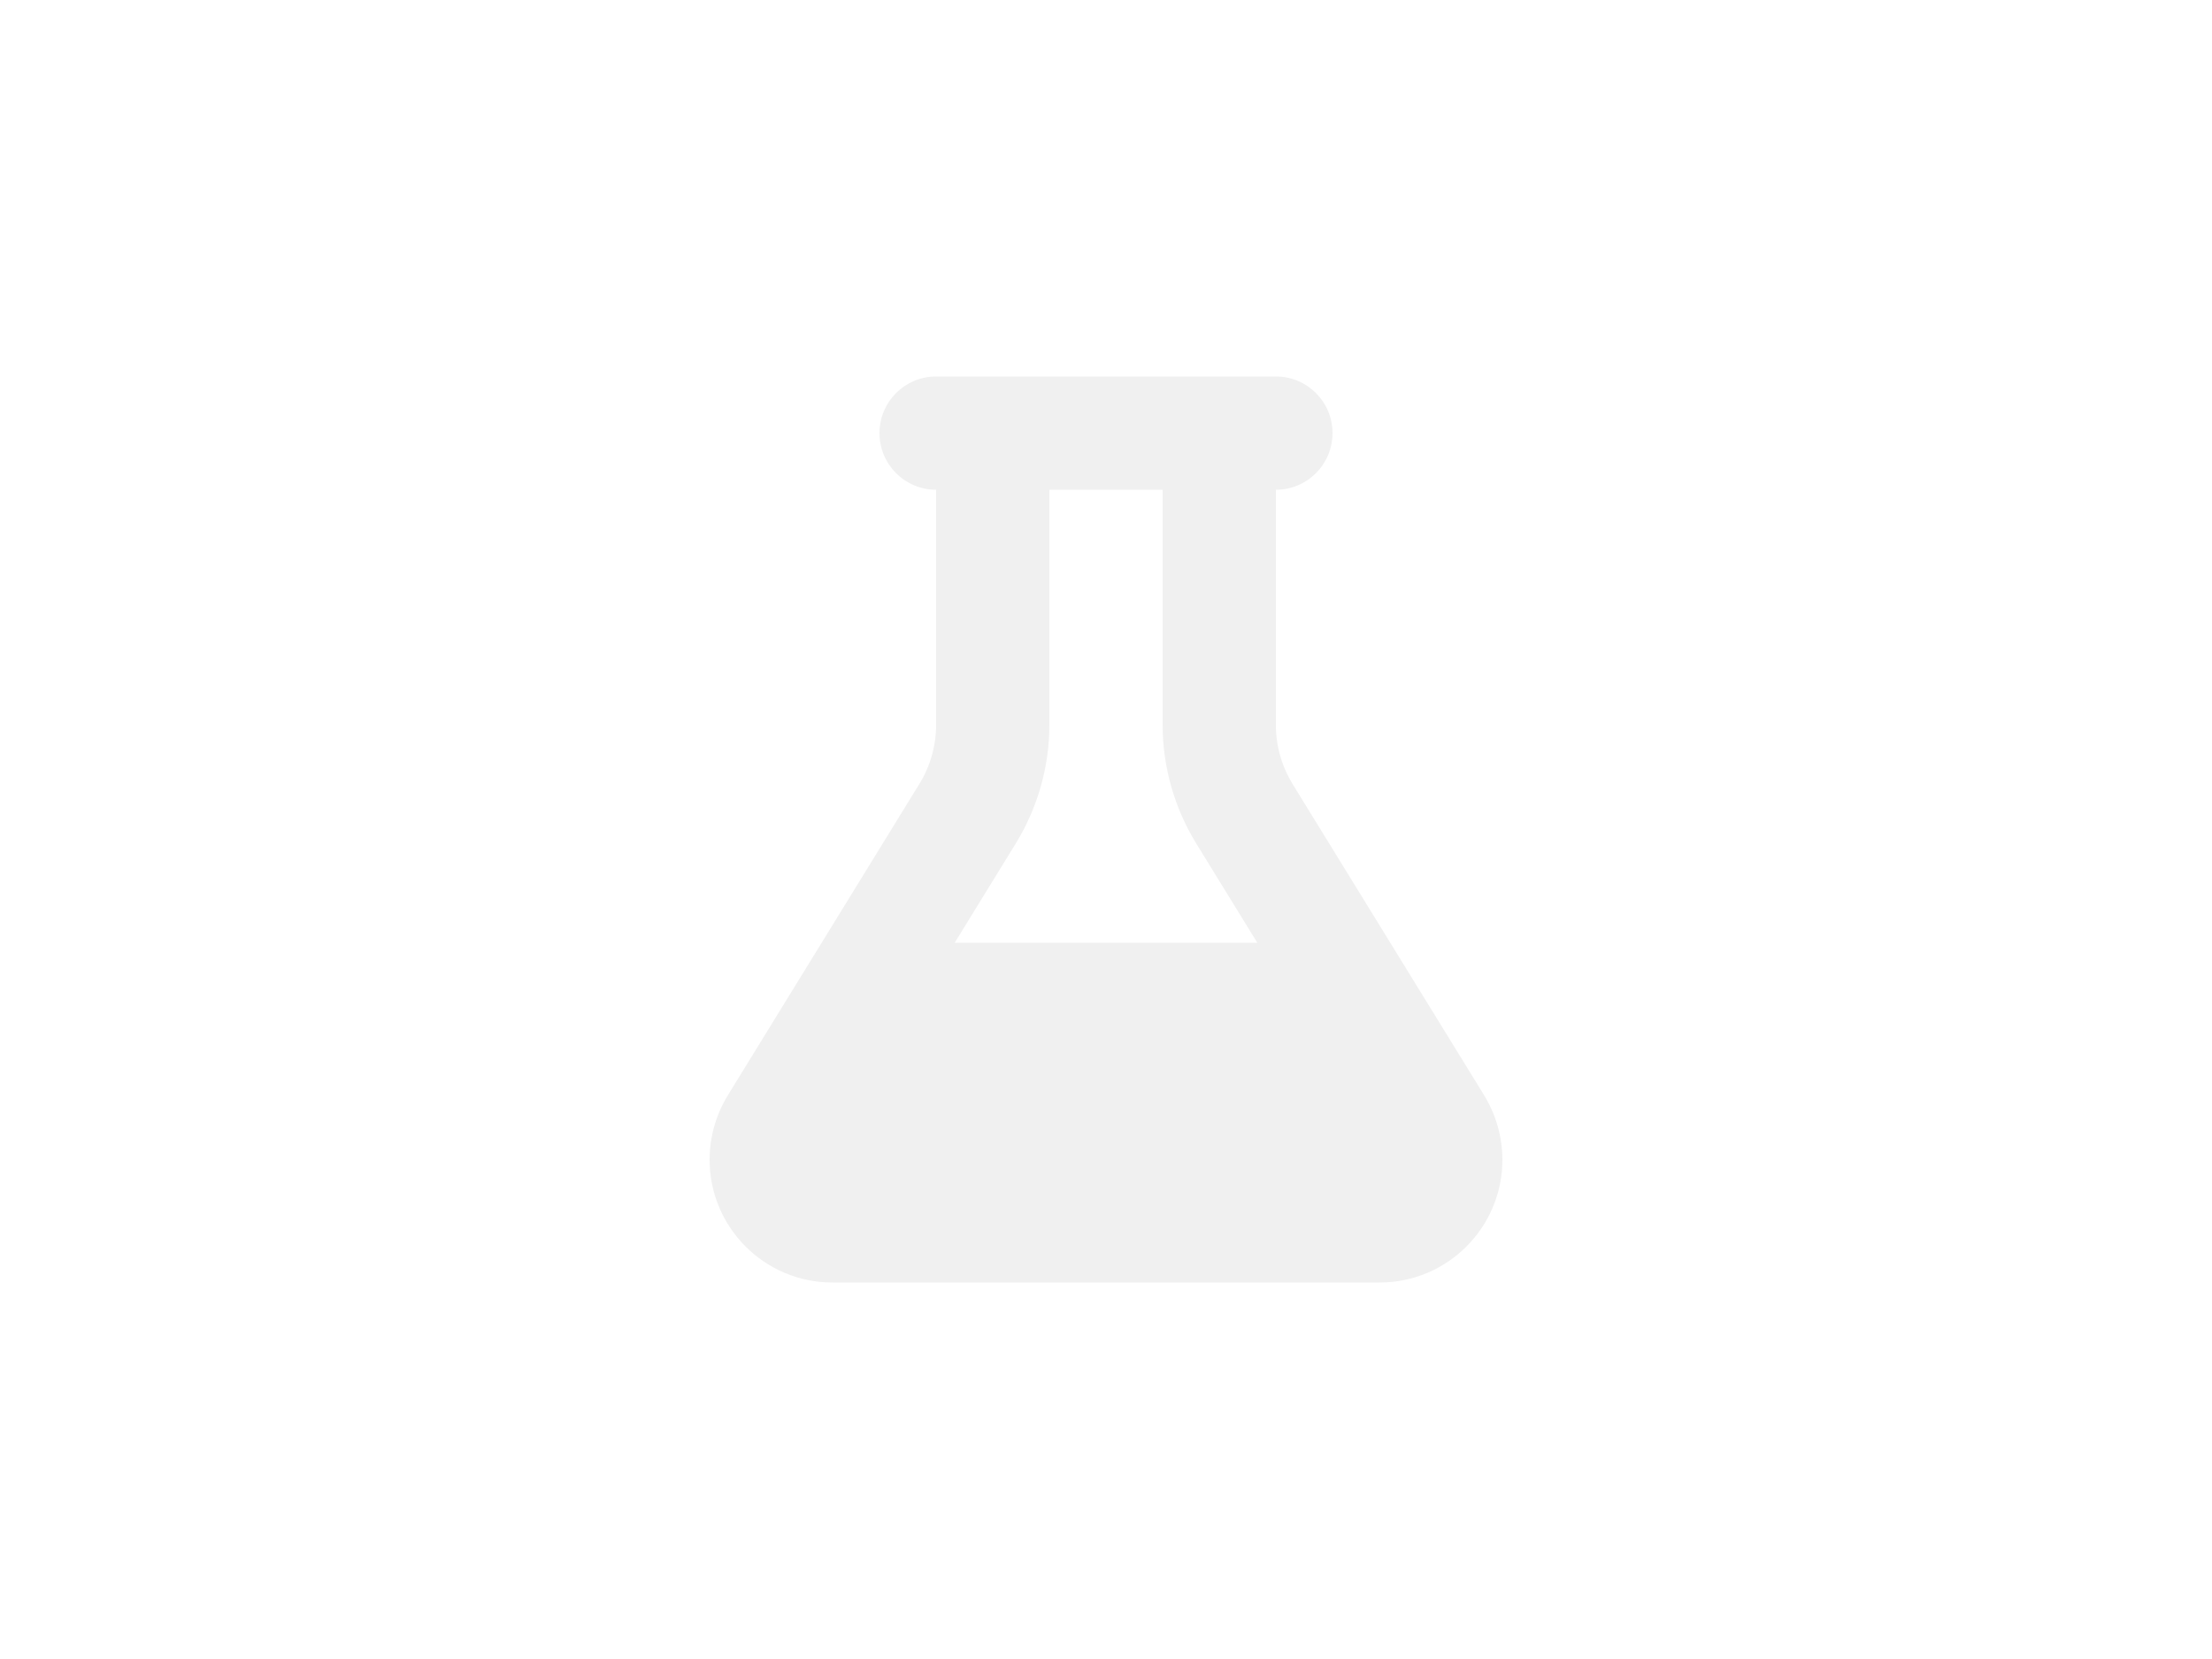
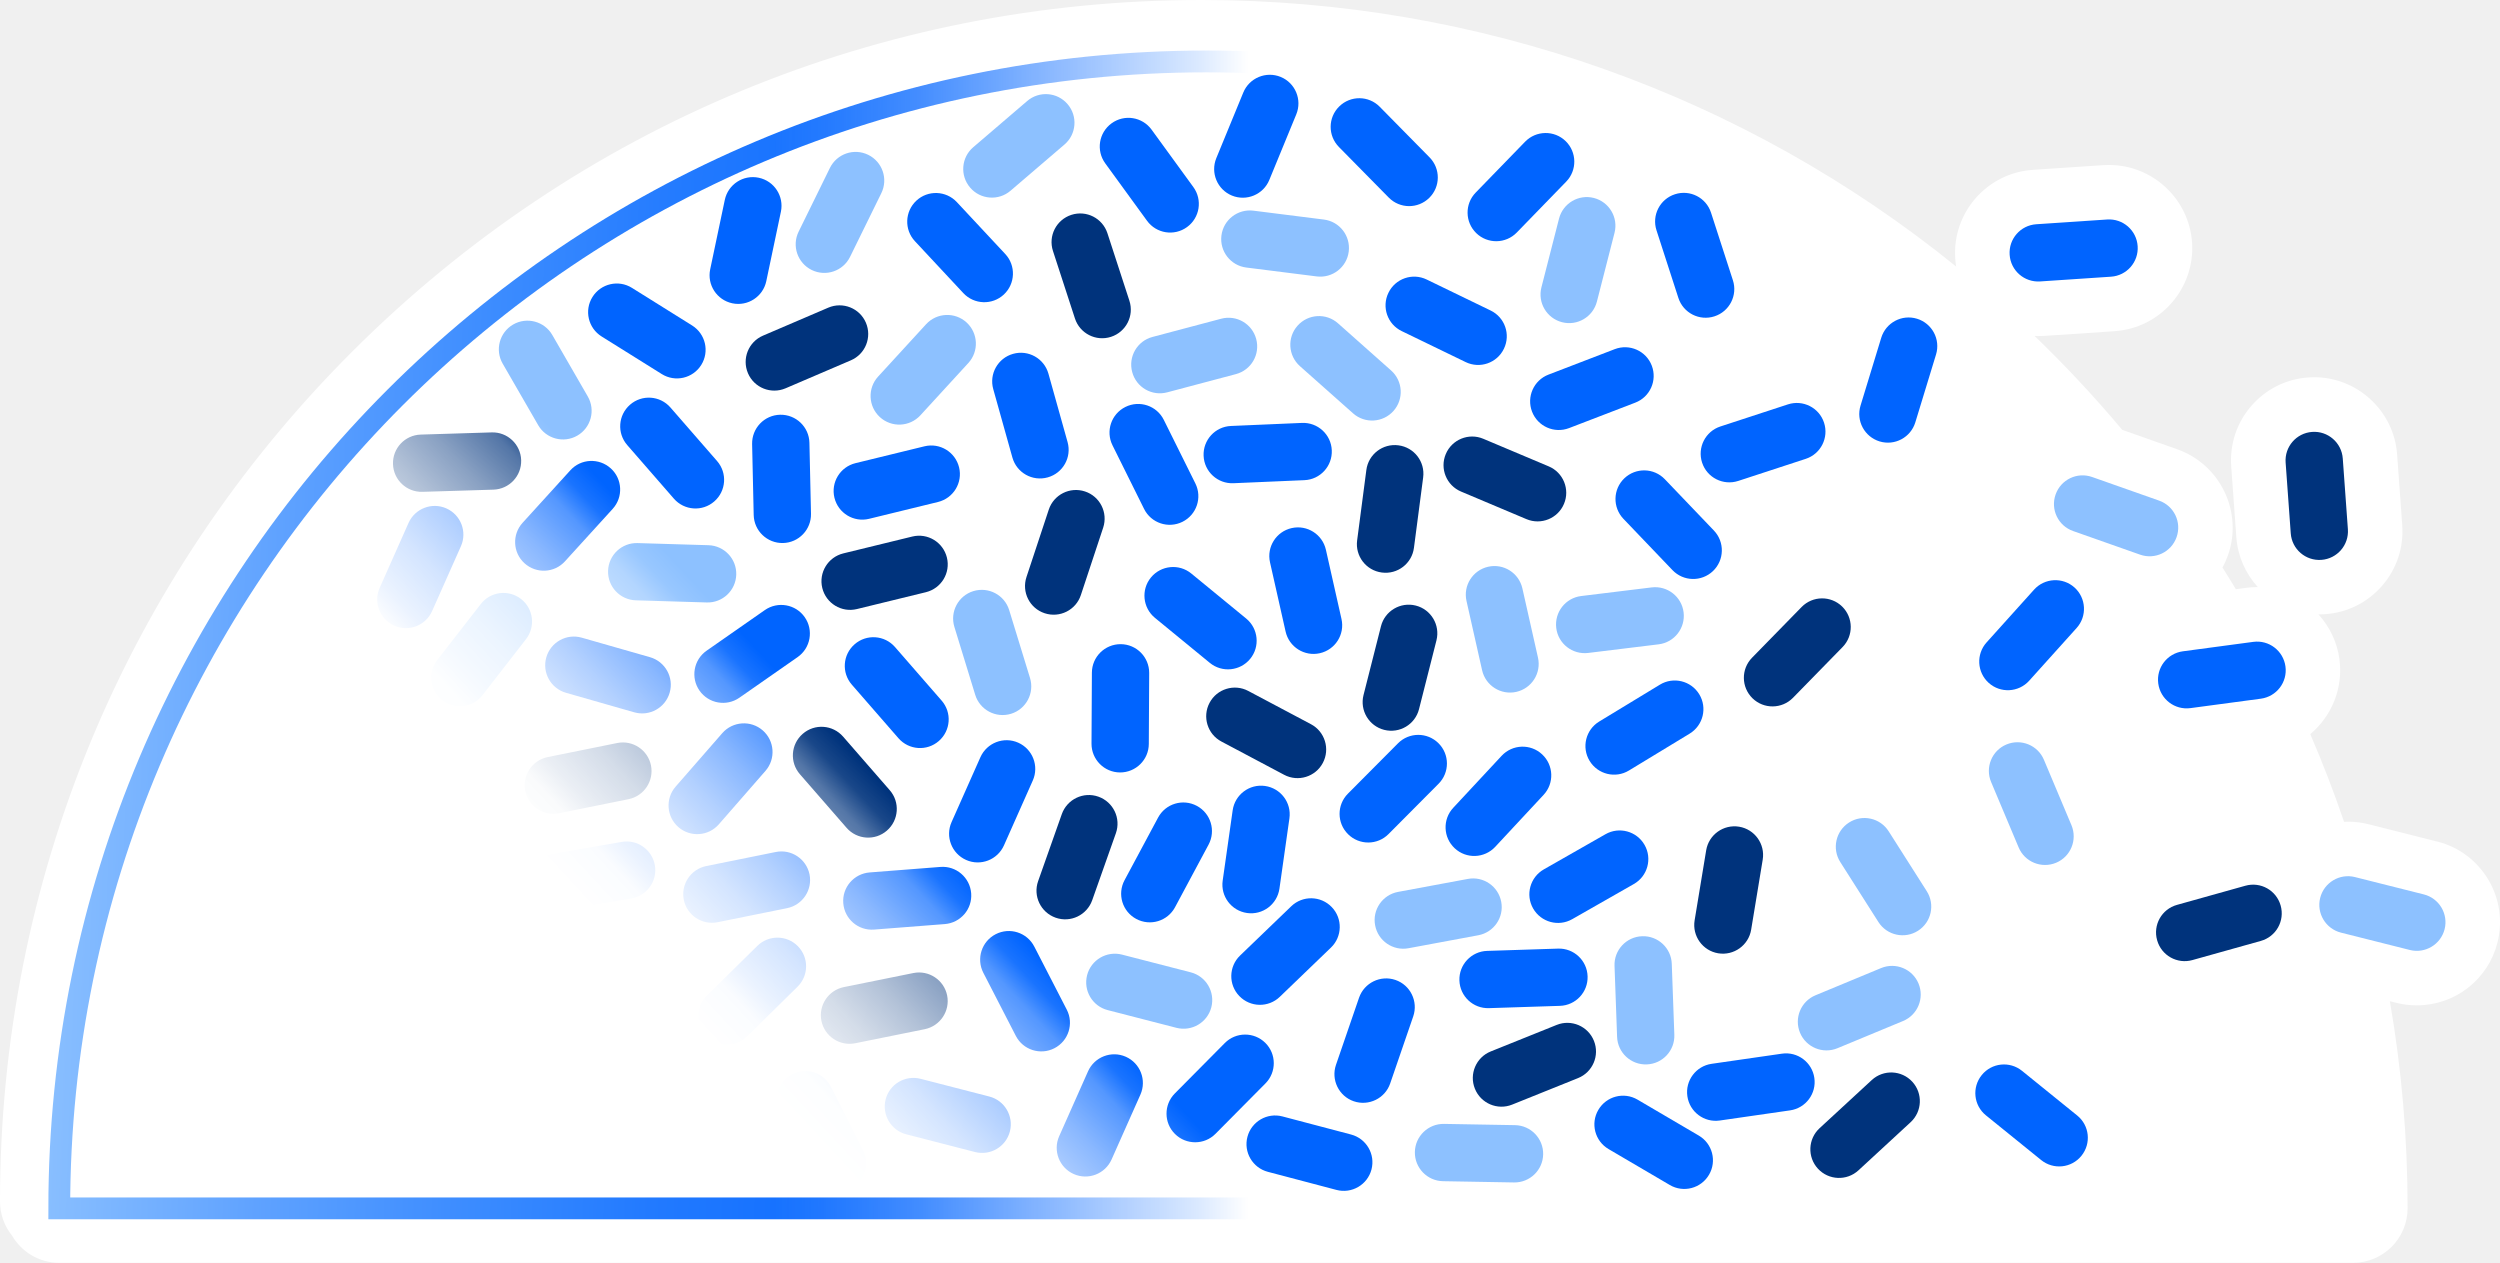
- <svg xmlns="http://www.w3.org/2000/svg" viewBox="0 0 1000 750">
-   <rect fill="white" x="0" y="0" width="1000" height="750" />
-   <path transform="translate(500, 375) scale(0.8) translate(-224, -256)" fill="#f0f0f0" d="M288 0H160 128C110.3 0 96 14.3 96 32s14.3 32 32 32V196.8c0 11.8-3.3 23.5-9.5 33.5L10.3 406.2C3.6 417.2 0 429.7 0 442.6C0 480.9 31.1 512 69.4 512H378.6c38.3 0 69.4-31.1 69.4-69.4c0-12.8-3.6-25.4-10.3-36.4L329.5 230.4c-6.2-10.1-9.5-21.7-9.5-33.5V64c17.7 0 32-14.3 32-32s-14.3-32-32-32H288zM192 196.8V64h64V196.8c0 23.7 6.6 46.9 19 67.1L309.5 320h-171L173 263.9c12.4-20.2 19-43.4 19-67.1z" />
+ <svg xmlns="http://www.w3.org/2000/svg" viewBox="0 0 458.54 231.63">
+   <defs>
+     <style>
+       .cls-1 {
+         mask: url(#mask);
+       }
+ 
+       .cls-2 {
+         fill: #0064ff;
+       }
+ 
+       .cls-3 {
+         fill: url(#linear-gradient-2);
+       }
+ 
+       .cls-4 {
+         fill: url(#linear-gradient);
+       }
+ 
+       .cls-5 {
+         fill: #00337c;
+       }
+ 
+       .cls-6 {
+         fill: none;
+         stroke: url(#linear-gradient-3);
+         stroke-miterlimit: 10;
+         stroke-width: 4px;
+       }
+ 
+       .cls-7 {
+         fill: #fff;
+       }
+ 
+       .cls-8 {
+         fill: #8dc1ff;
+       }
+     </style>
+     <linearGradient id="linear-gradient" x1="114.37" y1="272.39" x2="423.24" y2="-13.26" gradientUnits="userSpaceOnUse">
+       <stop offset=".16" stop-color="#fff" />
+       <stop offset=".18" stop-color="#fff" stop-opacity=".98" />
+       <stop offset=".19" stop-color="#fff" stop-opacity=".92" />
+       <stop offset=".21" stop-color="#fff" stop-opacity=".83" />
+       <stop offset=".23" stop-color="#fff" stop-opacity=".7" />
+       <stop offset=".25" stop-color="#fff" stop-opacity=".54" />
+       <stop offset=".27" stop-color="#fff" stop-opacity=".33" />
+       <stop offset=".28" stop-color="#fff" stop-opacity=".1" />
+       <stop offset=".29" stop-color="#fff" stop-opacity="0" />
+     </linearGradient>
+     <linearGradient id="linear-gradient-2" x1="348.43" y1="259.32" x2="648.14" y2="259.32" gradientTransform="translate(-419.19 -146.46)" gradientUnits="userSpaceOnUse">
+       <stop offset="0" stop-color="#fff" stop-opacity="0" />
+       <stop offset=".03" stop-color="#fff" stop-opacity=".14" />
+       <stop offset=".13" stop-color="#fff" stop-opacity=".5" />
+       <stop offset=".2" stop-color="#fff" stop-opacity=".77" />
+       <stop offset=".26" stop-color="#fff" stop-opacity=".94" />
+       <stop offset=".29" stop-color="#fff" />
+     </linearGradient>
+     <mask id="mask" x="-70.76" y="-1.5" width="504.35" height="228.71" maskUnits="userSpaceOnUse">
+       <rect class="cls-3" x="-70.76" y="-1.5" width="299.71" height="228.71" transform="translate(158.18 225.72) rotate(180)" />
+     </mask>
+     <linearGradient id="linear-gradient-3" x1="12.54" y1="112.8" x2="436.94" y2="127.62" gradientUnits="userSpaceOnUse">
+       <stop offset="0" stop-color="#8dc1ff" />
+       <stop offset="0" stop-color="#88beff" />
+       <stop offset=".09" stop-color="#5fa2ff" />
+       <stop offset=".18" stop-color="#3c8cff" />
+       <stop offset=".26" stop-color="#227aff" />
+       <stop offset=".35" stop-color="#0f6dff" />
+       <stop offset=".44" stop-color="#0366ff" />
+       <stop offset=".54" stop-color="#0064ff" />
+       <stop offset="1" stop-color="#00337c" />
+     </linearGradient>
+   </defs>
+   <g id="Layer_1_copy" data-name="Layer 1 copy">
+     <path class="cls-7" d="M447.01,154.36l-12.62-3.19c-1.22-.31-2.48-.46-3.74-.46-.24,0-.47.02-.71.03-1.85-5.43-3.91-10.79-6.2-16.09,3.88-3.25,6.07-8.36,5.35-13.74-.42-3.16-1.82-5.99-3.85-8.22.05,0,.1,0,.15,0,.37,0,.73-.01,1.1-.04,4.07-.29,7.77-2.15,10.44-5.23,2.67-3.08,3.97-7.02,3.68-11.08l-.94-12.99c-.57-7.94-7.25-14.16-15.21-14.16-.37,0-.74.01-1.1.04-4.07.29-7.77,2.15-10.44,5.23-2.67,3.08-3.97,7.02-3.68,11.08l.94,12.99c.25,3.52,1.71,6.69,3.94,9.15-.05,0-.1,0-.15,0-.68,0-1.36.05-2.03.14l-1.85.25c-.8-1.33-1.62-2.66-2.45-3.97.39-.71.73-1.46,1-2.24,2.8-7.93-1.38-16.66-9.31-19.46l-10.08-3.56c-5.08-6.06-10.46-11.81-16.08-17.23.22,0,.44.03.67.03h0c.34,0,.68-.01,1.03-.03l12.99-.87c8.39-.56,14.76-7.85,14.2-16.25-.54-7.98-7.22-14.23-15.22-14.23-.34,0-.68.01-1.03.03l-12.99.87c-8.39.57-14.76,7.85-14.2,16.25.03.5.09.99.17,1.48C319.96,17.44,271.4,0,220.37,0c-58.86,0-114.2,22.92-155.82,64.54C22.92,106.16,0,161.5,0,220.36c0,2.38.83,4.56,2.21,6.27,1.73,2.98,4.96,4.99,8.66,4.99h420.72c5.52,0,10-4.48,10-10,0-12.88-1.09-25.55-3.25-37.98l1.21.3c1.22.31,2.48.46,3.74.46h0c6.99,0,13.08-4.74,14.79-11.53,2.06-8.16-2.9-16.47-11.06-18.52Z" />
+   </g>
+   <g id="Layer_1" data-name="Layer 1">
+     <g>
+       <path class="cls-2" d="M257.1,60.73l11.72,5.68c2.61,1.27,5.76.18,7.02-2.44h0c1.27-2.61.18-5.76-2.44-7.02l-11.72-5.68c-2.61-1.27-5.76-.18-7.02,2.44h0c-1.27,2.61-.18,5.76,2.44,7.02Z" />
+       <path class="cls-2" d="M278.2,42.65l9.07-9.34c2.02-2.08,1.97-5.41-.11-7.43h0c-2.08-2.02-5.41-1.97-7.43.11l-9.07,9.34c-2.02,2.08-1.97,5.41.11,7.43h0c2.08,2.02,5.41,1.97,7.43-.11Z" />
+       <path class="cls-2" d="M219.25,88.67l-5.79-11.66c-1.29-2.6-4.44-3.66-7.04-2.37h0c-2.6,1.29-3.66,4.44-2.37,7.04l5.79,11.66c1.29,2.6,4.44,3.66,7.04,2.37h0c2.6-1.29,3.66-4.44,2.37-7.04Z" />
+       <path class="cls-2" d="M262.2,28.86l-9.14-9.28c-2.04-2.07-5.36-2.09-7.43-.05h0c-2.07,2.04-2.09,5.36-.05,7.43l9.14,9.28c2.04,2.07,5.36,2.09,7.43.05h0c2.07-2.04,2.09-5.36.05-7.43Z" />
+       <path class="cls-2" d="M148.75,94.23l-.29-13.02c-.06-2.9-2.47-5.2-5.37-5.14h0c-2.9.06-5.2,2.47-5.14,5.37l.29,13.02c.06,2.9,2.47,5.2,5.37,5.14h0c2.9-.06,5.2-2.47,5.14-5.37Z" />
+       <path class="cls-2" d="M159.4,95.16l12.65-3.09c2.82-.69,4.55-3.53,3.86-6.35h0c-.69-2.82-3.53-4.55-6.35-3.86l-12.65,3.09c-2.82.69-4.55,3.53-3.86,6.35h0c.69,2.82,3.53,4.55,6.35,3.86Z" />
+       <path class="cls-2" d="M195.81,81.08l-3.51-12.54c-.78-2.79-3.68-4.43-6.48-3.64h0c-2.79.78-4.43,3.68-3.64,6.48l3.51,12.54c.78,2.79,3.68,4.43,6.48,3.64h0c2.79-.78,4.43-3.68,3.64-6.48Z" />
+       <path class="cls-2" d="M218.88,34.31l-7.66-10.53c-1.71-2.35-4.99-2.87-7.34-1.16h0c-2.35,1.71-2.87,4.99-1.16,7.34l7.66,10.53c1.71,2.35,4.99,2.87,7.34,1.16h0c2.35-1.71,2.87-4.99,1.16-7.34Z" />
+       <path class="cls-2" d="M232.81,33.01l4.95-12.04c1.1-2.68-.18-5.76-2.86-6.86h0c-2.68-1.1-5.76.18-6.86,2.86l-4.95,12.04c-1.1,2.68.18,5.76,2.86,6.86h0c2.68,1.1,5.76-.18,6.86-2.86Z" />
+       <path class="cls-2" d="M184.38,46.59l-8.88-9.52c-1.98-2.12-5.31-2.24-7.43-.26h0c-2.12,1.98-2.24,5.31-.26,7.43l8.88,9.52c1.98,2.12,5.31,2.24,7.43.26h0c2.12-1.98,2.24-5.31.26-7.43Z" />
+       <path class="cls-2" d="M140.55,51.57l2.68-12.74c.6-2.84-1.22-5.63-4.06-6.23h0c-2.84-.6-5.63,1.22-6.23,4.06l-2.68,12.74c-.6,2.84,1.22,5.63,4.06,6.23h0c2.84.6,5.63-1.22,6.23-4.06Z" />
+       <path class="cls-2" d="M234.67,162.99l1.83-12.89c.41-2.87-1.59-5.53-4.47-5.94h0c-2.87-.41-5.53,1.59-5.94,4.47l-1.83,12.89c-.41,2.87,1.59,5.53,4.47,5.94h0c2.87.41,5.53-1.59,5.94-4.47Z" />
+       <path class="cls-2" d="M222.94,207.96l9.17-9.25c2.04-2.06,2.03-5.39-.03-7.43h0c-2.06-2.04-5.39-2.03-7.43.03l-9.17,9.25c-2.04,2.06-2.03,5.39.03,7.43h0c2.06,2.04,5.39,2.03,7.43-.03Z" />
+       <path class="cls-2" d="M172.71,128.5l-8.55-9.82c-1.91-2.19-5.22-2.42-7.41-.51h0c-2.19,1.91-2.42,5.22-.51,7.41l8.55,9.82c1.91,2.19,5.22,2.42,7.41.51h0c2.19-1.91,2.42-5.22.51-7.41Z" />
+       <path class="cls-2" d="M234.74,182.83l9.38-9.03c2.09-2.01,2.16-5.34.14-7.43h0c-2.01-2.09-5.34-2.16-7.43-.14l-9.38,9.03c-2.09,2.01-2.16,5.34-.14,7.43h0c2.01,2.09,5.34,2.16,7.43.14Z" />
+       <path class="cls-2" d="M254.68,152.98l9.18-9.23c2.05-2.06,2.04-5.39-.02-7.43h0c-2.06-2.05-5.39-2.04-7.43.02l-9.18,9.23c-2.05,2.06-2.04,5.39.02,7.43h0c2.06,2.05,5.39,2.04,7.43-.02Z" />
+       <path class="cls-2" d="M215.52,166.4l6.15-11.48c1.37-2.56.41-5.74-2.15-7.11h0c-2.56-1.37-5.74-.41-7.11,2.15l-6.15,11.48c-1.37,2.56-.41,5.74,2.15,7.11h0c2.56,1.37,5.74.41,7.11-2.15Z" />
+       <path class="cls-2" d="M210.71,136.45l.07-13.02c.01-2.9-2.33-5.27-5.23-5.28h0c-2.9-.01-5.27,2.33-5.28,5.23l-.07,13.02c-.01,2.9,2.33,5.27,5.23,5.28h0c2.9.01,5.27-2.33,5.28-5.23Z" />
+       <path class="cls-2" d="M246.05,113.53l-2.86-12.7c-.64-2.83-3.45-4.61-6.28-3.97h0c-2.83.64-4.61,3.45-3.97,6.28l2.86,12.7c.64,2.83,3.45,4.61,6.28,3.97h0c2.83-.64,4.61-3.45,3.97-6.28Z" />
+       <path class="cls-2" d="M317.84,51.4l-4.01-12.39c-.89-2.76-3.86-4.28-6.62-3.38h0c-2.76.89-4.28,3.86-3.38,6.62l4.01,12.39c.89,2.76,3.86,4.28,6.62,3.38h0c2.76-.89,4.28-3.86,3.38-6.62Z" />
+       <path class="cls-2" d="M287.79,78.52l12.15-4.67c2.71-1.04,4.06-4.08,3.02-6.79h0c-1.04-2.71-4.08-4.06-6.79-3.02l-12.15,4.67c-2.71,1.04-4.06,4.08-3.02,6.79h0c1.04,2.71,4.08,4.06,6.79,3.02Z" />
+       <path class="cls-2" d="M211.83,113.32l10.07,8.26c2.24,1.84,5.56,1.51,7.4-.73h0c1.84-2.24,1.51-5.56-.73-7.4l-10.07-8.26c-2.24-1.84-5.56-1.51-7.4.73h0c-1.84,2.24-1.51,5.56.73,7.4Z" />
+       <path class="cls-2" d="M226.24,88.63l13.01-.56c2.9-.12,5.15-2.58,5.02-5.48h0c-.12-2.9-2.58-5.15-5.48-5.02l-13.01.56c-2.9.12-5.15,2.58-5.02,5.48h0c.12,2.9,2.58,5.15,5.48,5.02Z" />
+       <path class="cls-2" d="M298.78,141.32l11.13-6.76c2.48-1.51,3.27-4.74,1.76-7.22h0c-1.51-2.48-4.74-3.27-7.22-1.76l-11.13,6.76c-2.48,1.51-3.27,4.74-1.76,7.22h0c1.51,2.48,4.74,3.27,7.22,1.76Z" />
+       <path class="cls-2" d="M297.76,95.16l9,9.41c2.01,2.1,5.33,2.17,7.43.17h0c2.1-2.01,2.17-5.33.17-7.43l-9-9.41c-2.01-2.1-5.33-2.17-7.43-.17h0c-2.1,2.01-2.17,5.33-.17,7.43Z" />
+       <path class="cls-2" d="M401.77,129.88l12.91-1.73c2.88-.39,4.9-3.03,4.51-5.91h0c-.39-2.88-3.03-4.9-5.91-4.51l-12.91,1.73c-2.88.39-4.9,3.03-4.51,5.91h0c.39,2.88,3.03,4.9,5.91,4.51Z" />
+       <path class="cls-2" d="M351.3,77.47l3.8-12.45c.85-2.78-.72-5.71-3.49-6.56h0c-2.78-.85-5.71.72-6.56,3.49l-3.8,12.45c-.85,2.78.72,5.71,3.49,6.56h0c2.78.85,5.71-.72,6.56-3.49Z" />
+       <path class="cls-2" d="M318.82,88.21l12.38-4.05c2.76-.9,4.26-3.87,3.36-6.63h0c-.9-2.76-3.87-4.26-6.63-3.36l-12.38,4.05c-2.76.9-4.26,3.87-3.36,6.63h0c.9,2.76,3.87,4.26,6.63,3.36Z" />
+       <path class="cls-2" d="M232.54,214.93l12.59,3.32c2.81.74,5.68-.94,6.42-3.74h0c.74-2.81-.94-5.68-3.74-6.42l-12.59-3.32c-2.81-.74-5.68.94-6.42,3.74h0c-.74,2.81.94,5.68,3.74,6.42Z" />
+       <path class="cls-2" d="M254.98,198.73l4.23-12.31c.94-2.74-.52-5.74-3.26-6.68h0c-2.74-.94-5.73.52-6.68,3.26l-4.23,12.31c-.94,2.74.52,5.74,3.26,6.68h0c2.74.94,5.74-.52,6.68-3.26Z" />
+       <path class="cls-2" d="M295.04,210.76l11.23,6.59c2.5,1.47,5.72.63,7.19-1.88h0c1.47-2.5.63-5.72-1.88-7.19l-11.23-6.59c-2.5-1.47-5.72-.63-7.19,1.88h0c-1.47,2.5-.63,5.72,1.88,7.19Z" />
+       <path class="cls-2" d="M273.1,184.91l13.01-.42c2.9-.09,5.18-2.52,5.08-5.42h0c-.09-2.9-2.52-5.18-5.42-5.08l-13.01.42c-2.9.09-5.18,2.52-5.08,5.42h0c.09,2.9,2.52,5.18,5.42,5.08Z" />
+       <path class="cls-2" d="M315.44,205.52l12.89-1.86c2.87-.41,4.87-3.08,4.45-5.95h0c-.41-2.87-3.08-4.87-5.95-4.45l-12.89,1.86c-2.87.41-4.87,3.08-4.45,5.95h0c.41,2.87,3.08,4.87,5.95,4.45Z" />
+       <path class="cls-2" d="M288.37,168.59l11.31-6.45c2.52-1.44,3.4-4.65,1.96-7.17h0c-1.44-2.52-4.65-3.4-7.17-1.96l-11.31,6.45c-2.52,1.44-3.4,4.65-1.96,7.17h0c1.44,2.52,4.65,3.4,7.17,1.96Z" />
+       <path class="cls-2" d="M274.25,155.32l8.87-9.53c1.98-2.12,1.86-5.45-.27-7.43h0c-2.12-1.98-5.45-1.86-7.43.27l-8.87,9.53c-1.98,2.12-1.86,5.45.27,7.43h0c2.12,1.98,5.45,1.86,7.43-.27Z" />
+       <path class="cls-2" d="M364.26,204.58l10.12,8.19c2.26,1.83,5.57,1.48,7.39-.78h0c1.83-2.26,1.48-5.57-.78-7.39l-10.12-8.19c-2.26-1.83-5.57-1.48-7.39.78h0c-1.83,2.26-1.48,5.57.78,7.39Z" />
+       <path class="cls-2" d="M126.95,59.7l-11.04-6.9c-2.46-1.54-5.7-.79-7.24,1.67h0c-1.54,2.46-.79,5.7,1.67,7.24l11.04,6.9c2.46,1.54,5.7.79,7.24-1.67h0c1.54-2.46.79-5.7-1.67-7.24Z" />
+       <path class="cls-2" d="M184.14,155.06l5.29-11.9c1.18-2.65-.02-5.76-2.67-6.94h0c-2.65-1.18-5.76.02-6.94,2.67l-5.29,11.9c-1.18,2.65.02,5.76,2.67,6.94h0c2.65,1.18,5.76-.02,6.94-2.67Z" />
+       <path class="cls-2" d="M203.88,212.67l5.29-11.9c1.18-2.65-.02-5.76-2.67-6.94h0c-2.65-1.18-5.76.02-6.94,2.67l-5.29,11.9c-1.18,2.65.02,5.76,2.67,6.94h0c2.65,1.18,5.76-.02,6.94-2.67Z" />
+       <path class="cls-2" d="M195.66,185.18l-5.96-11.57c-1.33-2.58-4.5-3.59-7.08-2.26h0c-2.58,1.33-3.59,4.5-2.26,7.08l5.96,11.57c1.33,2.58,4.5,3.59,7.08,2.26h0c2.58-1.33,3.59-4.5,2.26-7.08Z" />
+       <path class="cls-2" d="M172.48,159.01l-12.98,1.01c-2.89.23-5.06,2.75-4.83,5.65h0c.23,2.89,2.75,5.06,5.65,4.83l12.98-1.01c2.89-.23,5.06-2.75,4.83-5.65h0c-.23-2.89-2.75-5.06-5.65-4.83Z" />
+       <path class="cls-2" d="M135.62,127.97l10.68-7.45c2.38-1.66,2.96-4.94,1.3-7.32h0c-1.66-2.38-4.94-2.96-7.32-1.3l-10.68,7.45c-2.38,1.66-2.96,4.94-1.3,7.32h0c1.66,2.38,4.94,2.96,7.32,1.3Z" />
+       <path class="cls-2" d="M131.52,84.56l-8.55-9.82c-1.91-2.19-5.22-2.42-7.41-.51h0c-2.19,1.91-2.42,5.22-.51,7.41l8.55,9.82c1.91,2.19,5.22,2.42,7.41.51h0c2.19-1.91,2.42-5.22.51-7.41Z" />
+       <path class="cls-2" d="M181.45,201.12l-12.61-3.25c-2.81-.72-5.68.97-6.4,3.78h0c-.72,2.81.97,5.68,3.78,6.4l12.61,3.25c2.81.72,5.68-.97,6.4-3.78h0c.72-2.81-.97-5.68-3.78-6.4Z" />
+       <path class="cls-2" d="M132.48,134.47l-8.56,9.81c-1.91,2.19-1.68,5.51.5,7.42h0c2.19,1.91,5.51,1.68,7.42-.5l8.56-9.81c1.91-2.19,1.68-5.51-.5-7.42h0c-2.19-1.91-5.51-1.68-7.42.5Z" />
+       <path class="cls-2" d="M142.29,156.27l-12.76,2.58c-2.84.58-4.68,3.35-4.11,6.19h0c.58,2.84,3.35,4.68,6.19,4.11l12.76-2.58c2.84-.58,4.68-3.35,4.11-6.19h0c-.58-2.84-3.35-4.68-6.19-4.11Z" />
+       <path class="cls-2" d="M119.22,120.54l-12.52-3.58c-2.79-.8-5.7.82-6.5,3.61h0c-.8,2.79.82,5.7,3.61,6.5l12.52,3.58c2.79.8,5.7-.82,6.5-3.61h0c.8-2.79-.82-5.7-3.61-6.5Z" />
+       <path class="cls-2" d="M104.61,86.26l-8.76,9.63c-1.95,2.15-1.8,5.47.35,7.42h0c2.15,1.95,5.47,1.8,7.42-.35l8.76-9.63c1.95-2.15,1.8-5.47-.35-7.42h0c-2.15-1.95-5.47-1.8-7.42.35Z" />
+       <path class="cls-2" d="M138.91,173.49l-9.28,9.13c-2.07,2.04-2.1,5.36-.06,7.43h0c2.04,2.07,5.36,2.1,7.43.06l9.28-9.13c2.07-2.04,2.1-5.36.06-7.43h0c-2.04-2.07-5.36-2.1-7.43-.06Z" />
+       <path class="cls-2" d="M74.93,95.92l-5.29,11.9c-1.18,2.65.02,5.76,2.67,6.94h0c2.65,1.18,5.76-.02,6.94-2.67l5.29-11.9c1.18-2.65-.02-5.76-2.67-6.94h0c-2.65-1.18-5.76.02-6.94,2.67Z" />
+       <path class="cls-2" d="M114.03,154.42l-12.83,2.23c-2.86.5-4.78,3.22-4.28,6.08h0c.5,2.86,3.22,4.78,6.08,4.28l12.83-2.23c2.86-.5,4.78-3.22,4.28-6.08h0c-.5-2.86-3.22-4.78-6.08-4.28Z" />
+       <path class="cls-2" d="M374.2,51.62l12.99-.87c2.9-.19,5.09-2.7,4.89-5.6h0c-.19-2.9-2.7-5.09-5.6-4.89l-12.99.87c-2.9.19-5.09,2.7-4.89,5.6h0c.19,2.9,2.7,5.09,5.6,4.89Z" />
+       <path class="cls-2" d="M372.18,124.86l8.71-9.68c1.94-2.16,1.76-5.48-.39-7.42h0c-2.16-1.94-5.48-1.76-7.42.39l-8.71,9.68c-1.94,2.16-1.76,5.48.39,7.42h0c2.16,1.94,5.48,1.76,7.42-.39Z" />
+     </g>
+     <g>
+       <path class="cls-8" d="M214.09,71.96l12.59-3.34c2.81-.74,4.48-3.62,3.73-6.43h0c-.74-2.81-3.62-4.48-6.43-3.73l-12.59,3.34c-2.81.74-4.48,3.62-3.73,6.43h0c.74,2.81,3.62,4.48,6.43,3.73Z" />
+       <path class="cls-8" d="M228.59,49.07l12.92,1.63c2.88.36,5.51-1.68,5.87-4.56h0c.36-2.88-1.68-5.51-4.56-5.87l-12.92-1.63c-2.88-.36-5.51,1.68-5.87,4.56h0c-.36,2.88,1.68,5.51,4.56,5.87Z" />
+       <path class="cls-8" d="M168.81,76.18l8.8-9.6c1.96-2.14,1.82-5.46-.32-7.43h0c-2.14-1.96-5.46-1.82-7.43.32l-8.8,9.6c-1.96,2.14-1.82,5.46.32,7.43h0c2.14,1.96,5.46,1.82,7.43-.32Z" />
+       <path class="cls-8" d="M185.35,34.98l9.89-8.47c2.21-1.89,2.46-5.21.57-7.41h0c-1.89-2.21-5.21-2.46-7.41-.57l-9.89,8.47c-2.21,1.89-2.46,5.21-.57,7.41h0c1.89,2.21,5.21,2.46,7.41.57Z" />
+       <path class="cls-8" d="M282.09,120.62l-2.86-12.7c-.64-2.83-3.45-4.61-6.28-3.97h0c-2.83.64-4.61,3.45-3.97,6.28l2.86,12.7c.64,2.83,3.45,4.61,6.28,3.97h0c2.83-.64,4.61-3.45,3.97-6.28Z" />
+       <path class="cls-8" d="M429.37,171.06l12.63,3.18c2.81.71,5.67-1,6.38-3.81h0c.71-2.81-1-5.67-3.81-6.38l-12.63-3.18c-2.81-.71-5.67,1-6.38,3.81h0c-.71,2.81,1,5.67,3.81,6.38Z" />
+       <path class="cls-8" d="M365.2,143.43l5.05,12c1.12,2.68,4.21,3.93,6.88,2.81h0c2.68-1.12,3.93-4.21,2.81-6.88l-5.05-12c-1.12-2.68-4.21-3.93-6.88-2.81h0c-2.68,1.12-3.93,4.21-2.81,6.88Z" />
+       <path class="cls-8" d="M380.24,97.4l12.28,4.33c2.74.97,5.74-.47,6.7-3.21h0c.97-2.74-.47-5.74-3.21-6.7l-12.28-4.33c-2.74-.97-5.74.47-6.7,3.21h0c-.97,2.74.47,5.74,3.21,6.7Z" />
+       <path class="cls-8" d="M264.67,216.65l13.02.23c2.9.05,5.3-2.26,5.35-5.16h0c.05-2.9-2.26-5.3-5.16-5.35l-13.02-.23c-2.9-.05-5.3,2.26-5.35,5.16h0c-.05,2.9,2.26,5.3,5.16,5.35Z" />
+       <path class="cls-8" d="M258.35,173.92l12.8-2.38c2.85-.53,4.74-3.28,4.2-6.13h0c-.53-2.85-3.28-4.74-6.13-4.2l-12.8,2.38c-2.85.53-4.74,3.28-4.2,6.13h0c.53,2.85,3.28,4.74,6.13,4.2Z" />
+       <path class="cls-8" d="M337.02,192.26l12.03-4.99c2.68-1.11,3.95-4.19,2.84-6.87h0c-1.11-2.68-4.19-3.95-6.87-2.84l-12.03,4.99c-2.68,1.11-3.95,4.19-2.84,6.87h0c1.11,2.68,4.19,3.95,6.87,2.84Z" />
+       <path class="cls-8" d="M337.54,158.12l6.99,10.99c1.56,2.45,4.81,3.17,7.26,1.61h0c2.45-1.56,3.17-4.81,1.61-7.26l-6.99-10.99c-1.56-2.45-4.81-3.17-7.26-1.61h0c-2.45,1.56-3.17,4.81-1.61,7.26Z" />
+       <path class="cls-8" d="M291.3,119.76l12.92-1.58c2.88-.35,4.93-2.97,4.58-5.86h0c-.35-2.88-2.97-4.93-5.86-4.58l-12.92,1.58c-2.88.35-4.93,2.97-4.58,5.86h0c.35,2.88,2.97,4.93,5.86,4.58Z" />
+       <path class="cls-8" d="M218.4,178.34l-12.61-3.25c-2.81-.72-5.68.97-6.4,3.78h0c-.72,2.81.97,5.68,3.78,6.4l12.61,3.25c2.81.72,5.68-.97,6.4-3.78h0c.72-2.81-.97-5.68-3.78-6.4Z" />
+       <path class="cls-8" d="M129.95,100l-13.01-.39c-2.9-.09-5.32,2.19-5.41,5.09h0c-.09,2.9,2.19,5.32,5.09,5.41l13.01.39c2.9.09,5.32-2.19,5.41-5.09h0c.09-2.9-2.19-5.32-5.09-5.41Z" />
+       <path class="cls-8" d="M107.81,72.72l-6.51-11.28c-1.45-2.51-4.67-3.37-7.18-1.92h0c-2.51,1.45-3.37,4.67-1.92,7.18l6.51,11.28c1.45,2.51,4.67,3.37,7.18,1.92h0c2.51-1.45,3.37-4.67,1.92-7.18Z" />
+       <path class="cls-8" d="M292.9,55.31l3.23-12.61c.72-2.81-.98-5.67-3.79-6.39h0c-2.81-.72-5.67.98-6.39,3.79l-3.23,12.61c-.72,2.81.98,5.67,3.79,6.39h0c2.81.72,5.67-.98,6.39-3.79Z" />
+       <path class="cls-8" d="M255.15,67.95l-9.74-8.65c-2.17-1.93-5.49-1.73-7.42.44h0c-1.93,2.17-1.73,5.49.44,7.42l9.74,8.65c2.17,1.93,5.49,1.73,7.42-.44h0c1.93-2.17,1.73-5.49-.44-7.42Z" />
+       <path class="cls-8" d="M155.91,47.12l5.74-11.69c1.28-2.61.2-5.75-2.4-7.03h0c-2.61-1.28-5.75-.2-7.03,2.4l-5.74,11.69c-1.28,2.61-.2,5.75,2.4,7.03h0c2.61,1.28,5.75.2,7.03-2.4Z" />
+       <path class="cls-8" d="M188.92,124.35l-3.82-12.45c-.85-2.77-3.79-4.33-6.57-3.48h0c-2.77.85-4.33,3.79-3.48,6.57l3.82,12.45c.85,2.77,3.79,4.33,6.57,3.48h0c2.77-.85,4.33-3.79,3.48-6.57Z" />
+       <path class="cls-8" d="M296.13,177.16l.47,13.01c.1,2.9,2.54,5.17,5.44,5.06h0c2.9-.1,5.17-2.54,5.06-5.44l-.47-13.01c-.1-2.9-2.54-5.17-5.44-5.06h0c-2.9.1-5.17,2.54-5.06,5.44Z" />
+       <path class="cls-8" d="M158.3,210.94l-5.9-11.61c-1.31-2.59-4.48-3.62-7.07-2.31h0c-2.59,1.31-3.62,4.48-2.31,7.07l5.9,11.61c1.31,2.59,4.48,3.62,7.07,2.31h0c2.59-1.31,3.62-4.48,2.31-7.07Z" />
+       <path class="cls-8" d="M88.19,110.78l-7.99,10.28c-1.78,2.29-1.37,5.59.92,7.37h0c2.29,1.78,5.59,1.37,7.37-.92l7.99-10.28c1.78-2.29,1.37-5.59-.92-7.37h0c-2.29-1.78-5.59-1.37-7.37.92Z" />
+     </g>
+     <g>
+       <path class="cls-5" d="M207.15,55.16l-4.03-12.38c-.9-2.76-3.86-4.27-6.62-3.37h0c-2.76.9-4.27,3.86-3.37,6.62l4.03,12.38c.9,2.76,3.86,4.27,6.62,3.37h0c2.76-.9,4.27-3.86,3.37-6.62Z" />
+       <path class="cls-5" d="M144.09,71.22l11.97-5.13c2.67-1.14,3.9-4.23,2.76-6.9h0c-1.14-2.67-4.23-3.9-6.9-2.76l-11.97,5.13c-2.67,1.14-3.9,4.23-2.76,6.9h0c1.14,2.67,4.23,3.9,6.9,2.76Z" />
+       <path class="cls-5" d="M260.27,130.07l3.2-12.62c.71-2.81-.99-5.67-3.8-6.38h0c-2.81-.71-5.67.99-6.38,3.8l-3.2,12.62c-.71,2.81.99,5.67,3.8,6.38h0c2.81.71,5.67-.99,6.38-3.8Z" />
+       <path class="cls-5" d="M224.03,136.01l11.5,6.1c2.56,1.36,5.75.38,7.1-2.18h0c1.36-2.56.38-5.75-2.18-7.1l-11.5-6.1c-2.56-1.36-5.75-.38-7.1,2.18h0c-1.36,2.56-.38,5.75,2.18,7.1Z" />
+       <path class="cls-5" d="M200.33,165.11l4.34-12.28c.97-2.74-.47-5.74-3.21-6.71h0c-2.74-.97-5.74.47-6.71,3.21l-4.34,12.28c-.97,2.74.47,5.74,3.21,6.71h0c2.74.97,5.74-.47,6.71-3.21Z" />
+       <path class="cls-5" d="M267.98,90.16l12,5.06c2.67,1.13,5.76-.13,6.88-2.8h0c1.13-2.67-.13-5.76-2.8-6.88l-12-5.06c-2.67-1.13-5.76.13-6.88,2.8h0c-1.13,2.67.13,5.76,2.8,6.88Z" />
+       <path class="cls-5" d="M259.34,100.48l1.69-12.91c.38-2.88-1.65-5.52-4.53-5.89h0c-2.88-.38-5.52,1.65-5.89,4.53l-1.69,12.91c-.38,2.88,1.65,5.52,4.53,5.89h0c2.88.38,5.52-1.65,5.89-4.53Z" />
+       <path class="cls-5" d="M402.13,176.09l12.54-3.51c2.8-.78,4.43-3.68,3.64-6.48h0c-.78-2.8-3.68-4.43-6.48-3.64l-12.54,3.51c-2.8.78-4.43,3.68-3.64,6.48h0c.78,2.8,3.68,4.43,6.48,3.64Z" />
+       <path class="cls-5" d="M419.22,84.84l.94,12.99c.21,2.9,2.73,5.07,5.62,4.86h0c2.9-.21,5.07-2.73,4.86-5.62l-.94-12.99c-.21-2.89-2.73-5.07-5.62-4.86h0c-2.9.21-5.07,2.73-4.86,5.62Z" />
+       <path class="cls-5" d="M328.86,127.99l9.1-9.31c2.03-2.08,1.99-5.4-.08-7.43h0c-2.08-2.03-5.4-1.99-7.43.08l-9.1,9.31c-2.03,2.08-1.99,5.4.08,7.43h0c2.08,2.03,5.4,1.99,7.43-.08Z" />
+       <path class="cls-5" d="M277.36,202.6l12.08-4.86c2.69-1.08,4-4.15,2.91-6.84h0c-1.08-2.69-4.15-4-6.84-2.91l-12.08,4.86c-2.69,1.08-4,4.15-2.91,6.84h0c1.08,2.69,4.15,4,6.84,2.91Z" />
+       <path class="cls-5" d="M340.87,214.66l9.57-8.83c2.13-1.97,2.27-5.29.3-7.43h0c-1.97-2.13-5.29-2.27-7.43-.3l-9.57,8.83c-2.13,1.97-2.27,5.29-.3,7.43h0c1.97,2.13,5.29,2.27,7.43.3Z" />
+       <path class="cls-5" d="M312.94,155.96l-2.12,12.85c-.47,2.86,1.47,5.57,4.33,6.04h0c2.86.47,5.57-1.47,6.04-4.33l2.12-12.85c.47-2.86-1.47-5.57-4.33-6.04h0c-2.86-.47-5.57,1.47-6.04,4.33Z" />
+       <path class="cls-5" d="M157.17,111.71l12.65-3.09c2.82-.69,4.55-3.53,3.86-6.35h0c-.69-2.82-3.53-4.55-6.35-3.86l-12.65,3.09c-2.82.69-4.55,3.53-3.86,6.35h0c.69,2.82,3.53,4.55,6.35,3.86Z" />
+       <path class="cls-5" d="M163.19,144.93l-8.55-9.82c-1.91-2.19-5.22-2.42-7.41-.51h0c-2.19,1.91-2.42,5.22-.51,7.41l8.55,9.82c1.91,2.19,5.22,2.42,7.41.51h0c2.19-1.91,2.42-5.22.51-7.41Z" />
+       <path class="cls-5" d="M167.53,178.47l-12.76,2.58c-2.84.58-4.68,3.35-4.11,6.19h0c.58,2.84,3.35,4.68,6.19,4.11l12.76-2.58c2.84-.58,4.68-3.35,4.11-6.19h0c-.58-2.84-3.35-4.68-6.19-4.11Z" />
+       <path class="cls-5" d="M90.18,79.31l-13.01.4c-2.9.09-5.18,2.51-5.09,5.41h0c.09,2.9,2.51,5.18,5.41,5.09l13.01-.4c2.9-.09,5.18-2.51,5.09-5.41h0c-.09-2.9-2.51-5.18-5.41-5.09Z" />
+       <path class="cls-5" d="M113.21,136.28l-12.76,2.58c-2.84.58-4.68,3.35-4.11,6.19h0c.58,2.84,3.35,4.68,6.19,4.11l12.76-2.58c2.84-.58,4.68-3.35,4.11-6.19h0c-.58-2.84-3.35-4.68-6.19-4.11Z" />
+       <path class="cls-5" d="M198.25,109.14l4.09-12.36c.91-2.76-.58-5.73-3.34-6.64h0c-2.76-.91-5.73.58-6.64,3.34l-4.09,12.36c-.91,2.76.58,5.73,3.34,6.64h0c2.76.91,5.73-.58,6.64-3.34Z" />
+     </g>
+     <path class="cls-4" d="M430.72,220.36H10C10,104.18,104.19,10,220.37,10s210.35,94.18,210.35,210.36Z" />
+     <g class="cls-1">
+       <path class="cls-6" d="M431.59,221.63H10.87c0-116.18,94.19-210.36,210.37-210.36s210.35,94.18,210.35,210.36Z" />
+     </g>
+   </g>
</svg>
